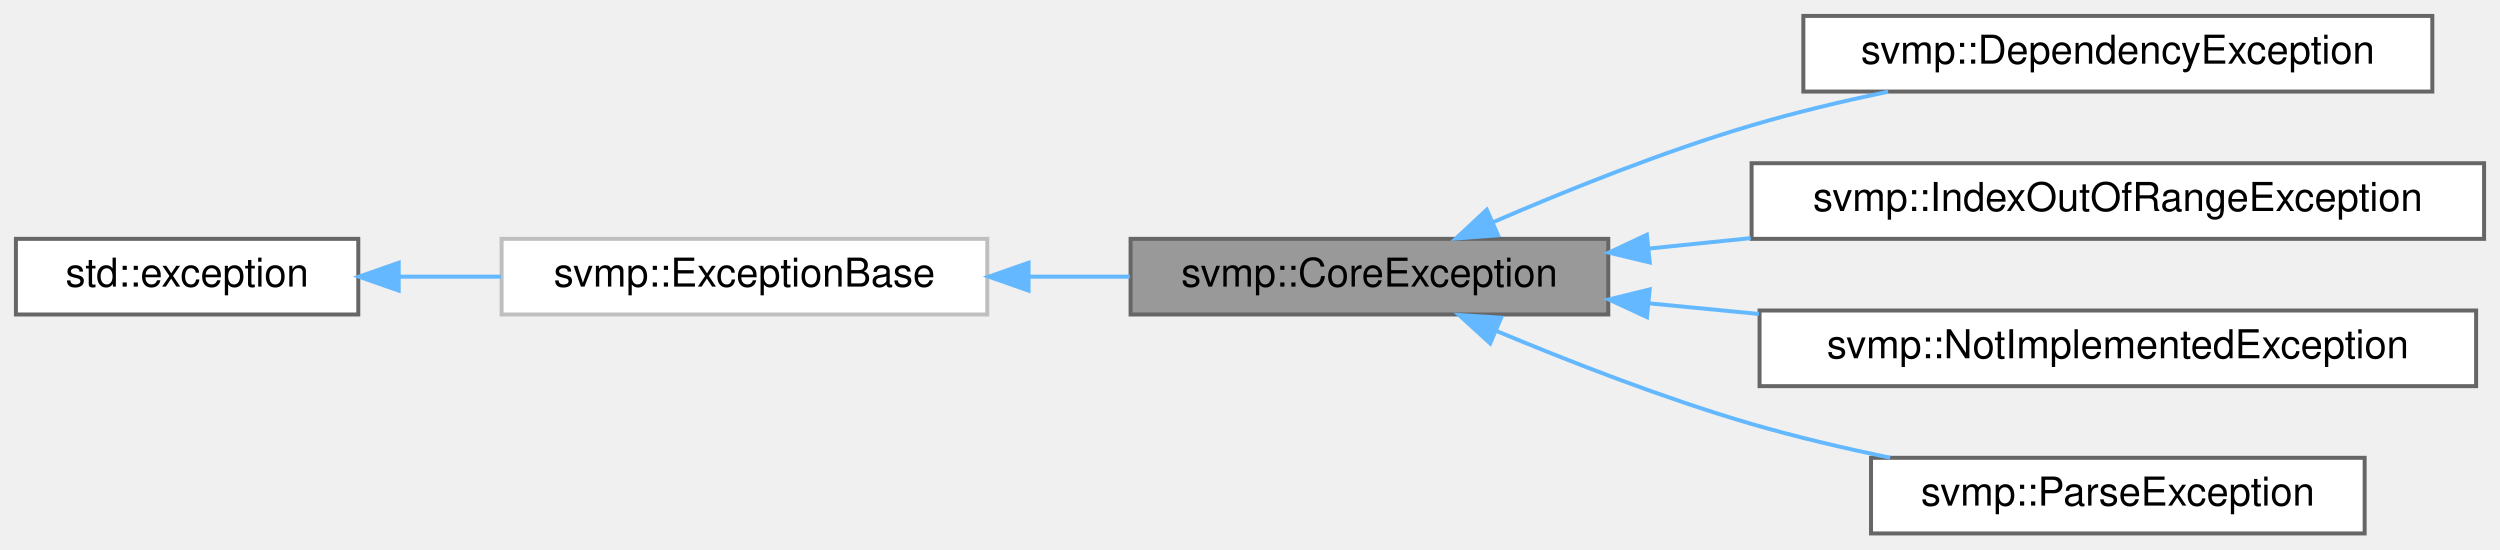
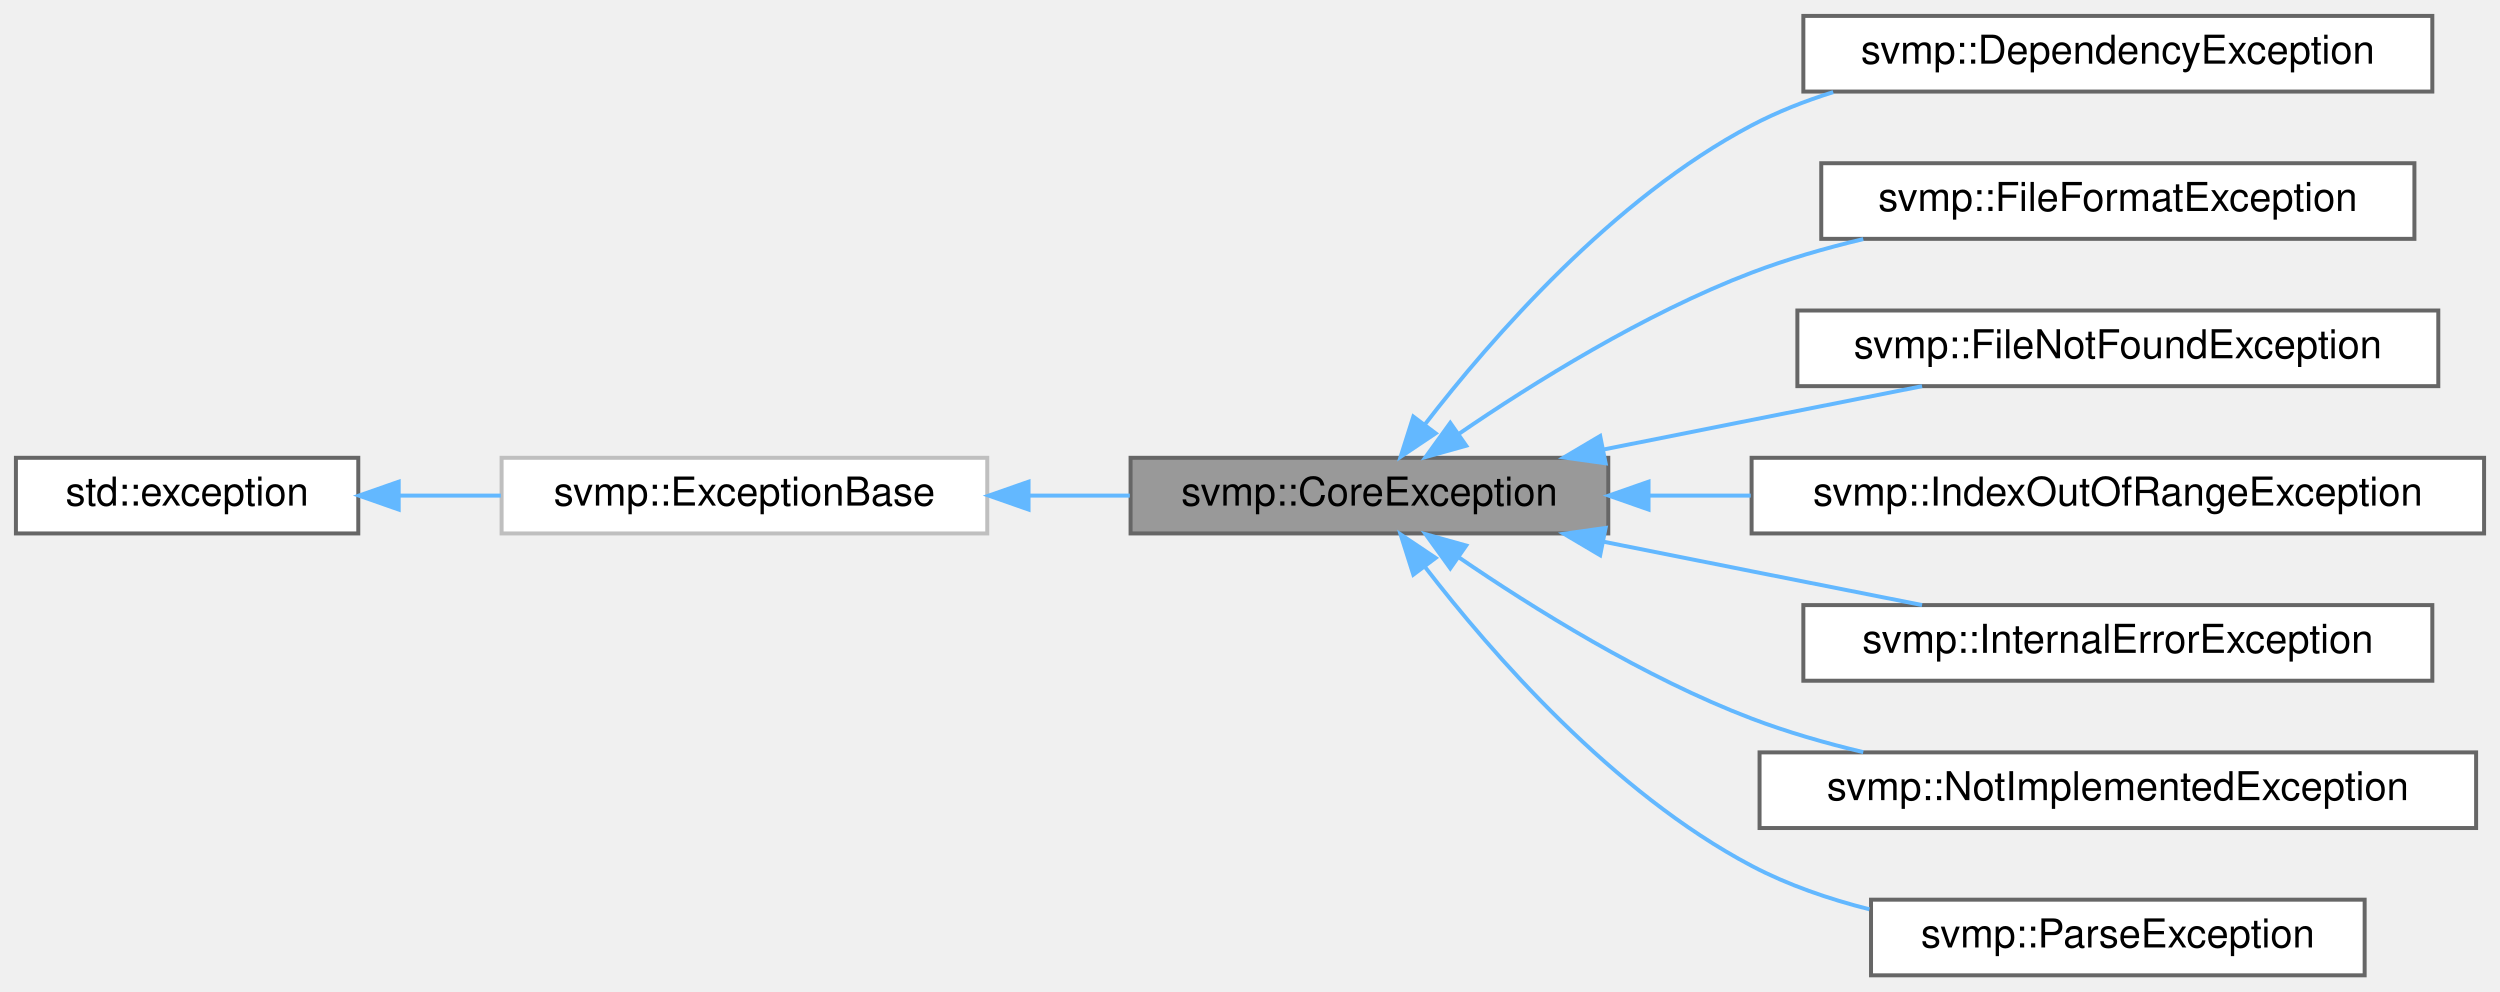
- <svg xmlns="http://www.w3.org/2000/svg" xmlns:xlink="http://www.w3.org/1999/xlink" width="628pt" height="138pt" viewBox="0.00 0.00 628.00 138.00">
-   <g id="graph0" class="graph" transform="scale(1 1) rotate(0) translate(4 134)">
+ <svg xmlns="http://www.w3.org/2000/svg" xmlns:xlink="http://www.w3.org/1999/xlink" width="628pt" height="249pt" viewBox="0.00 0.00 628.00 249.00">
+   <g id="graph0" class="graph" transform="scale(1 1) rotate(0) translate(4 245)">
    <g id="Node000001" class="node">
      <g id="a_Node000001">
        <a xlink:title=" ">
-           <polygon fill="#999999" stroke="#666666" points="400,-74 280,-74 280,-55 400,-55 400,-74" />
-           <text text-anchor="middle" x="340" y="-62" font-family="Helvetica,sans-Serif" font-size="10.00">svmp::CoreException</text>
+           <polygon fill="#999999" stroke="#666666" points="400,-130 280,-130 280,-111 400,-111 400,-130" />
+           <text text-anchor="middle" x="340" y="-118" font-family="Helvetica,sans-Serif" font-size="10.00">svmp::CoreException</text>
        </a>
      </g>
    </g>
    <g id="Node000004" class="node">
      <g id="a_Node000004">
        <a xlink:href="classsvmp_1_1_dependency_exception.html" target="_top" xlink:title="A required dependency is missing or failed to load.">
-           <polygon fill="white" stroke="#666666" points="607,-130 449,-130 449,-111 607,-111 607,-130" />
-           <text text-anchor="middle" x="528" y="-118" font-family="Helvetica,sans-Serif" font-size="10.00">svmp::DependencyException</text>
+           <polygon fill="white" stroke="#666666" points="607,-241 449,-241 449,-222 607,-222 607,-241" />
+           <text text-anchor="middle" x="528" y="-229" font-family="Helvetica,sans-Serif" font-size="10.00">svmp::DependencyException</text>
        </a>
      </g>
    </g>
    <g id="edge3_Node000001_Node000004" class="edge">
      <g id="a_edge3_Node000001_Node000004">
        <a xlink:title=" ">
-           <path fill="none" stroke="#63b8ff" d="M371.07,-78.19C389.51,-86.17 413.77,-95.92 436,-102.5 446.96,-105.75 458.85,-108.58 470.29,-110.97" />
-           <polygon fill="#63b8ff" stroke="#63b8ff" points="372.3,-74.91 361.73,-74.09 369.48,-81.32 372.3,-74.91" />
+           <path fill="none" stroke="#63b8ff" d="M354.03,-138.51C370.56,-159.94 401.16,-195.14 436,-213.5 442.41,-216.88 449.38,-219.63 456.51,-221.86" />
+           <polygon fill="#63b8ff" stroke="#63b8ff" points="356.63,-136.15 347.83,-130.25 351.03,-140.35 356.63,-136.15" />
        </a>
      </g>
    </g>
    <g id="Node000005" class="node">
      <g id="a_Node000005">
-         <a xlink:href="classsvmp_1_1_index_out_of_range_exception.html" target="_top" xlink:title="An index is outside its valid range.">
-           <polygon fill="white" stroke="#666666" points="620,-93 436,-93 436,-74 620,-74 620,-93" />
-           <text text-anchor="middle" x="528" y="-81" font-family="Helvetica,sans-Serif" font-size="10.00">svmp::IndexOutOfRangeException</text>
+         <a xlink:href="classsvmp_1_1_file_format_exception.html" target="_top" xlink:title="An exception raised when a file cannot be parsed or has an invalid format.">
+           <polygon fill="white" stroke="#666666" points="602.5,-204 453.5,-204 453.5,-185 602.5,-185 602.5,-204" />
+           <text text-anchor="middle" x="528" y="-192" font-family="Helvetica,sans-Serif" font-size="10.00">svmp::FileFormatException</text>
        </a>
      </g>
    </g>
    <g id="edge4_Node000001_Node000005" class="edge">
      <g id="a_edge4_Node000001_Node000005">
        <a xlink:title=" ">
-           <path fill="none" stroke="#63b8ff" d="M410.15,-71.56C418.52,-72.42 427.16,-73.3 435.78,-74.18" />
-           <polygon fill="#63b8ff" stroke="#63b8ff" points="410.41,-68.07 400.11,-70.54 409.7,-75.04 410.41,-68.07" />
+           <path fill="none" stroke="#63b8ff" d="M362.43,-135.99C381.01,-148.72 409.09,-166.25 436,-176.5 444.88,-179.88 454.5,-182.66 464.05,-184.94" />
+           <polygon fill="#63b8ff" stroke="#63b8ff" points="364.31,-133.04 354.11,-130.19 360.31,-138.78 364.31,-133.04" />
        </a>
      </g>
    </g>
    <g id="Node000006" class="node">
      <g id="a_Node000006">
+         <a xlink:href="classsvmp_1_1_file_not_found_exception.html" target="_top" xlink:title="An exception raised when a file cannot be opened.">
+           <polygon fill="white" stroke="#666666" points="608.5,-167 447.5,-167 447.5,-148 608.5,-148 608.5,-167" />
+           <text text-anchor="middle" x="528" y="-155" font-family="Helvetica,sans-Serif" font-size="10.00">svmp::FileNotFoundException</text>
+         </a>
+       </g>
+     </g>
+     <g id="edge5_Node000001_Node000006" class="edge">
+       <g id="a_edge5_Node000001_Node000006">
+         <a xlink:title=" ">
+           <path fill="none" stroke="#63b8ff" d="M398.94,-132.11C411.18,-134.55 424.01,-137.12 436,-139.5 449.9,-142.26 465,-145.26 478.82,-147.99" />
+           <polygon fill="#63b8ff" stroke="#63b8ff" points="399.33,-128.62 388.84,-130.09 397.96,-135.48 399.33,-128.62" />
+         </a>
+       </g>
+     </g>
+     <g id="Node000007" class="node">
+       <g id="a_Node000007">
+         <a xlink:href="classsvmp_1_1_index_out_of_range_exception.html" target="_top" xlink:title="An index is outside its valid range.">
+           <polygon fill="white" stroke="#666666" points="620,-130 436,-130 436,-111 620,-111 620,-130" />
+           <text text-anchor="middle" x="528" y="-118" font-family="Helvetica,sans-Serif" font-size="10.00">svmp::IndexOutOfRangeException</text>
+         </a>
+       </g>
+     </g>
+     <g id="edge6_Node000001_Node000007" class="edge">
+       <g id="a_edge6_Node000001_Node000007">
+         <a xlink:title=" ">
+           <path fill="none" stroke="#63b8ff" d="M410.15,-120.5C418.52,-120.5 427.16,-120.5 435.78,-120.5" />
+           <polygon fill="#63b8ff" stroke="#63b8ff" points="410.11,-117 400.11,-120.5 410.11,-124 410.11,-117" />
+         </a>
+       </g>
+     </g>
+     <g id="Node000008" class="node">
+       <g id="a_Node000008">
+         <a xlink:href="classsvmp_1_1_internal_error_exception.html" target="_top" xlink:title="Internal error exception.">
+           <polygon fill="white" stroke="#666666" points="607,-93 449,-93 449,-74 607,-74 607,-93" />
+           <text text-anchor="middle" x="528" y="-81" font-family="Helvetica,sans-Serif" font-size="10.00">svmp::InternalErrorException</text>
+         </a>
+       </g>
+     </g>
+     <g id="edge7_Node000001_Node000008" class="edge">
+       <g id="a_edge7_Node000001_Node000008">
+         <a xlink:title=" ">
+           <path fill="none" stroke="#63b8ff" d="M398.94,-108.89C411.18,-106.45 424.01,-103.88 436,-101.5 449.9,-98.74 465,-95.74 478.82,-93.01" />
+           <polygon fill="#63b8ff" stroke="#63b8ff" points="397.96,-105.52 388.84,-110.91 399.33,-112.38 397.96,-105.52" />
+         </a>
+       </g>
+     </g>
+     <g id="Node000009" class="node">
+       <g id="a_Node000009">
        <a xlink:href="classsvmp_1_1_not_implemented_exception.html" target="_top" xlink:title="A requested operation or feature is not implemented.">
          <polygon fill="white" stroke="#666666" points="618,-56 438,-56 438,-37 618,-37 618,-56" />
          <text text-anchor="middle" x="528" y="-44" font-family="Helvetica,sans-Serif" font-size="10.00">svmp::NotImplementedException</text>
        </a>
      </g>
    </g>
-     <g id="edge5_Node000001_Node000006" class="edge">
-       <g id="a_edge5_Node000001_Node000006">
+     <g id="edge8_Node000001_Node000009" class="edge">
+       <g id="a_edge8_Node000001_Node000009">
        <a xlink:title=" ">
-           <path fill="none" stroke="#63b8ff" d="M410.14,-57.81C419.17,-56.93 428.52,-56.03 437.82,-55.13" />
-           <polygon fill="#63b8ff" stroke="#63b8ff" points="409.72,-54.33 400.11,-58.78 410.4,-61.3 409.72,-54.33" />
+           <path fill="none" stroke="#63b8ff" d="M362.43,-105.01C381.01,-92.28 409.09,-74.75 436,-64.5 444.88,-61.12 454.5,-58.34 464.05,-56.06" />
+           <polygon fill="#63b8ff" stroke="#63b8ff" points="360.31,-102.22 354.11,-110.81 364.31,-107.96 360.31,-102.22" />
        </a>
      </g>
    </g>
-     <g id="Node000007" class="node">
-       <g id="a_Node000007">
+     <g id="Node000010" class="node">
+       <g id="a_Node000010">
        <a xlink:href="classsvmp_1_1_parse_exception.html" target="_top" xlink:title="A parsing or input-format error.">
          <polygon fill="white" stroke="#666666" points="590,-19 466,-19 466,0 590,0 590,-19" />
          <text text-anchor="middle" x="528" y="-7" font-family="Helvetica,sans-Serif" font-size="10.00">svmp::ParseException</text>
        </a>
      </g>
    </g>
-     <g id="edge6_Node000001_Node000007" class="edge">
-       <g id="a_edge6_Node000001_Node000007">
+     <g id="edge9_Node000001_Node000010" class="edge">
+       <g id="a_edge9_Node000001_Node000010">
        <a xlink:title=" ">
-           <path fill="none" stroke="#63b8ff" d="M371.82,-50.9C390.18,-43.21 414.1,-33.88 436,-27.5 447.13,-24.26 459.2,-21.42 470.8,-19.01" />
-           <polygon fill="#63b8ff" stroke="#63b8ff" points="370.34,-47.73 362.51,-54.87 373.08,-54.17 370.34,-47.73" />
+           <path fill="none" stroke="#63b8ff" d="M354.03,-102.49C370.56,-81.06 401.16,-45.86 436,-27.5 445.12,-22.69 455.36,-19.17 465.61,-16.58" />
+           <polygon fill="#63b8ff" stroke="#63b8ff" points="351.03,-100.65 347.83,-110.75 356.63,-104.85 351.03,-100.65" />
        </a>
      </g>
    </g>
    <g id="Node000002" class="node">
      <g id="a_Node000002">
        <a xlink:href="classsvmp_1_1_exception_base.html" target="_top" xlink:title=" ">
-           <polygon fill="white" stroke="#bfbfbf" points="244,-74 122,-74 122,-55 244,-55 244,-74" />
-           <text text-anchor="middle" x="183" y="-62" font-family="Helvetica,sans-Serif" font-size="10.00">svmp::ExceptionBase</text>
+           <polygon fill="white" stroke="#bfbfbf" points="244,-130 122,-130 122,-111 244,-111 244,-130" />
+           <text text-anchor="middle" x="183" y="-118" font-family="Helvetica,sans-Serif" font-size="10.00">svmp::ExceptionBase</text>
        </a>
      </g>
    </g>
    <g id="edge1_Node000001_Node000002" class="edge">
      <g id="a_edge1_Node000001_Node000002">
        <a xlink:title=" ">
-           <path fill="none" stroke="#63b8ff" d="M254.58,-64.5C263.01,-64.5 271.56,-64.5 279.81,-64.5" />
-           <polygon fill="#63b8ff" stroke="#63b8ff" points="254.37,-61 244.37,-64.5 254.37,-68 254.37,-61" />
+           <path fill="none" stroke="#63b8ff" d="M254.58,-120.5C263.01,-120.5 271.56,-120.5 279.81,-120.5" />
+           <polygon fill="#63b8ff" stroke="#63b8ff" points="254.37,-117 244.37,-120.5 254.37,-124 254.37,-117" />
        </a>
      </g>
    </g>
    <g id="Node000003" class="node">
      <g id="a_Node000003">
        <a xlink:title=" ">
-           <polygon fill="white" stroke="#666666" points="86,-74 0,-74 0,-55 86,-55 86,-74" />
-           <text text-anchor="middle" x="43" y="-62" font-family="Helvetica,sans-Serif" font-size="10.00">std::exception</text>
+           <polygon fill="white" stroke="#666666" points="86,-130 0,-130 0,-111 86,-111 86,-130" />
+           <text text-anchor="middle" x="43" y="-118" font-family="Helvetica,sans-Serif" font-size="10.00">std::exception</text>
        </a>
      </g>
    </g>
    <g id="edge2_Node000002_Node000003" class="edge">
      <g id="a_edge2_Node000002_Node000003">
        <a xlink:title=" ">
-           <path fill="none" stroke="#63b8ff" d="M96.16,-64.5C104.54,-64.5 113.27,-64.5 121.82,-64.5" />
-           <polygon fill="#63b8ff" stroke="#63b8ff" points="96.15,-61 86.15,-64.5 96.15,-68 96.15,-61" />
+           <path fill="none" stroke="#63b8ff" d="M96.16,-120.5C104.54,-120.5 113.27,-120.5 121.82,-120.5" />
+           <polygon fill="#63b8ff" stroke="#63b8ff" points="96.15,-117 86.15,-120.5 96.15,-124 96.15,-117" />
        </a>
      </g>
    </g>
  </g>
</svg>
